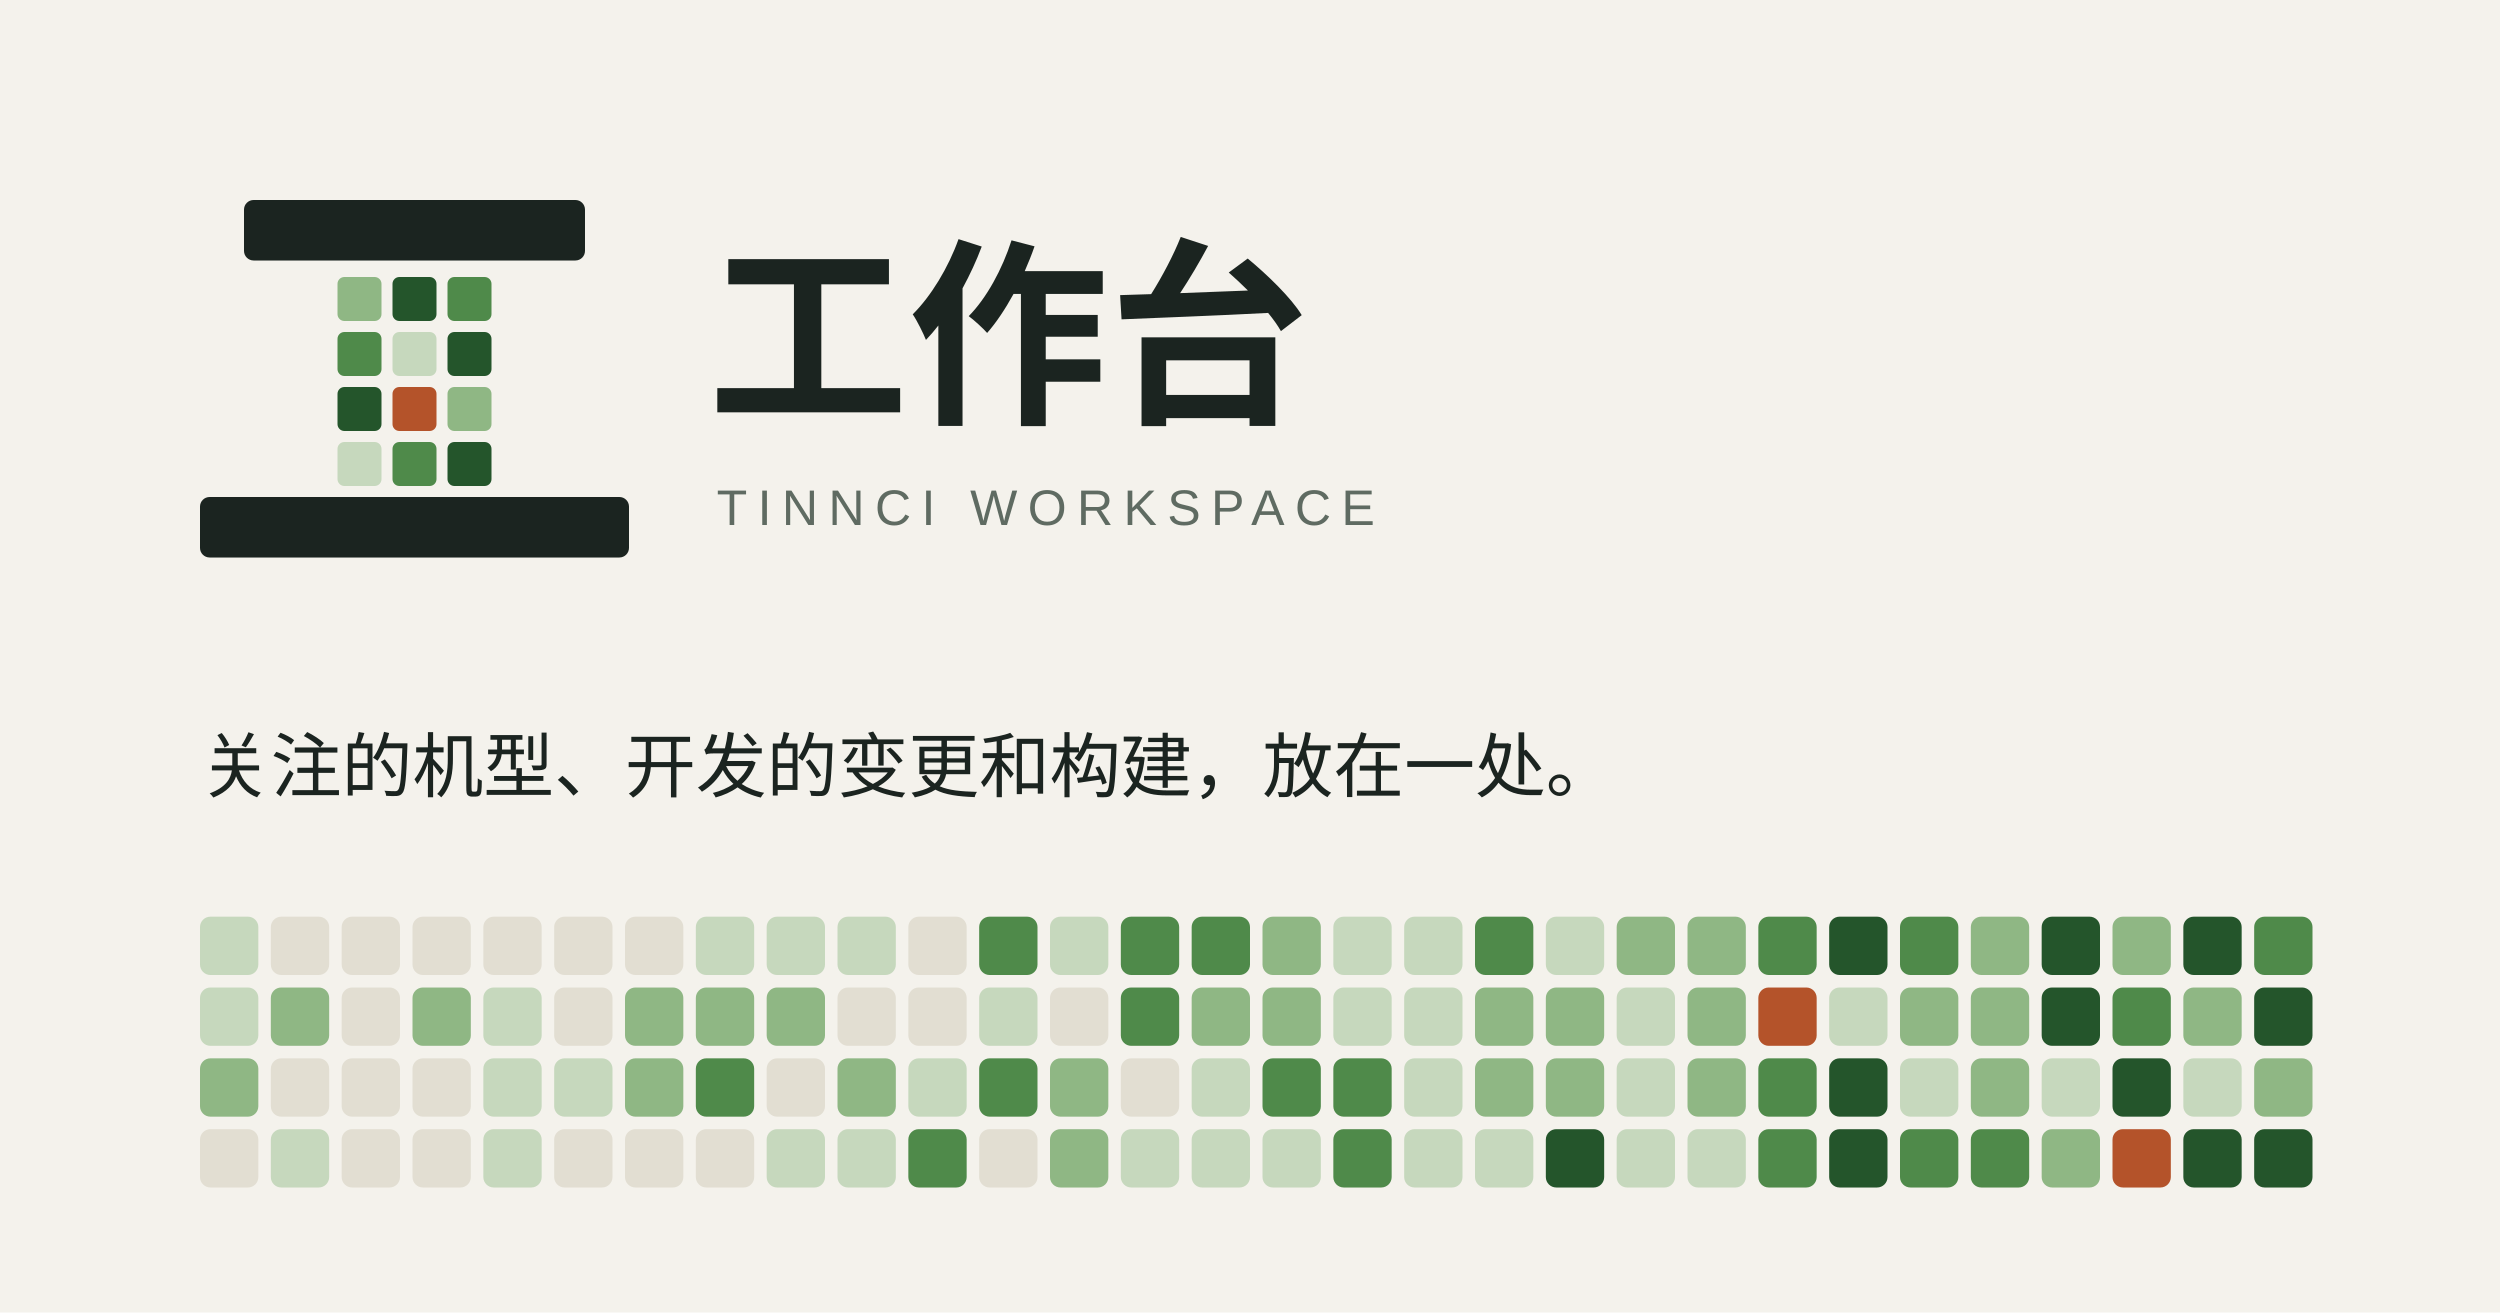
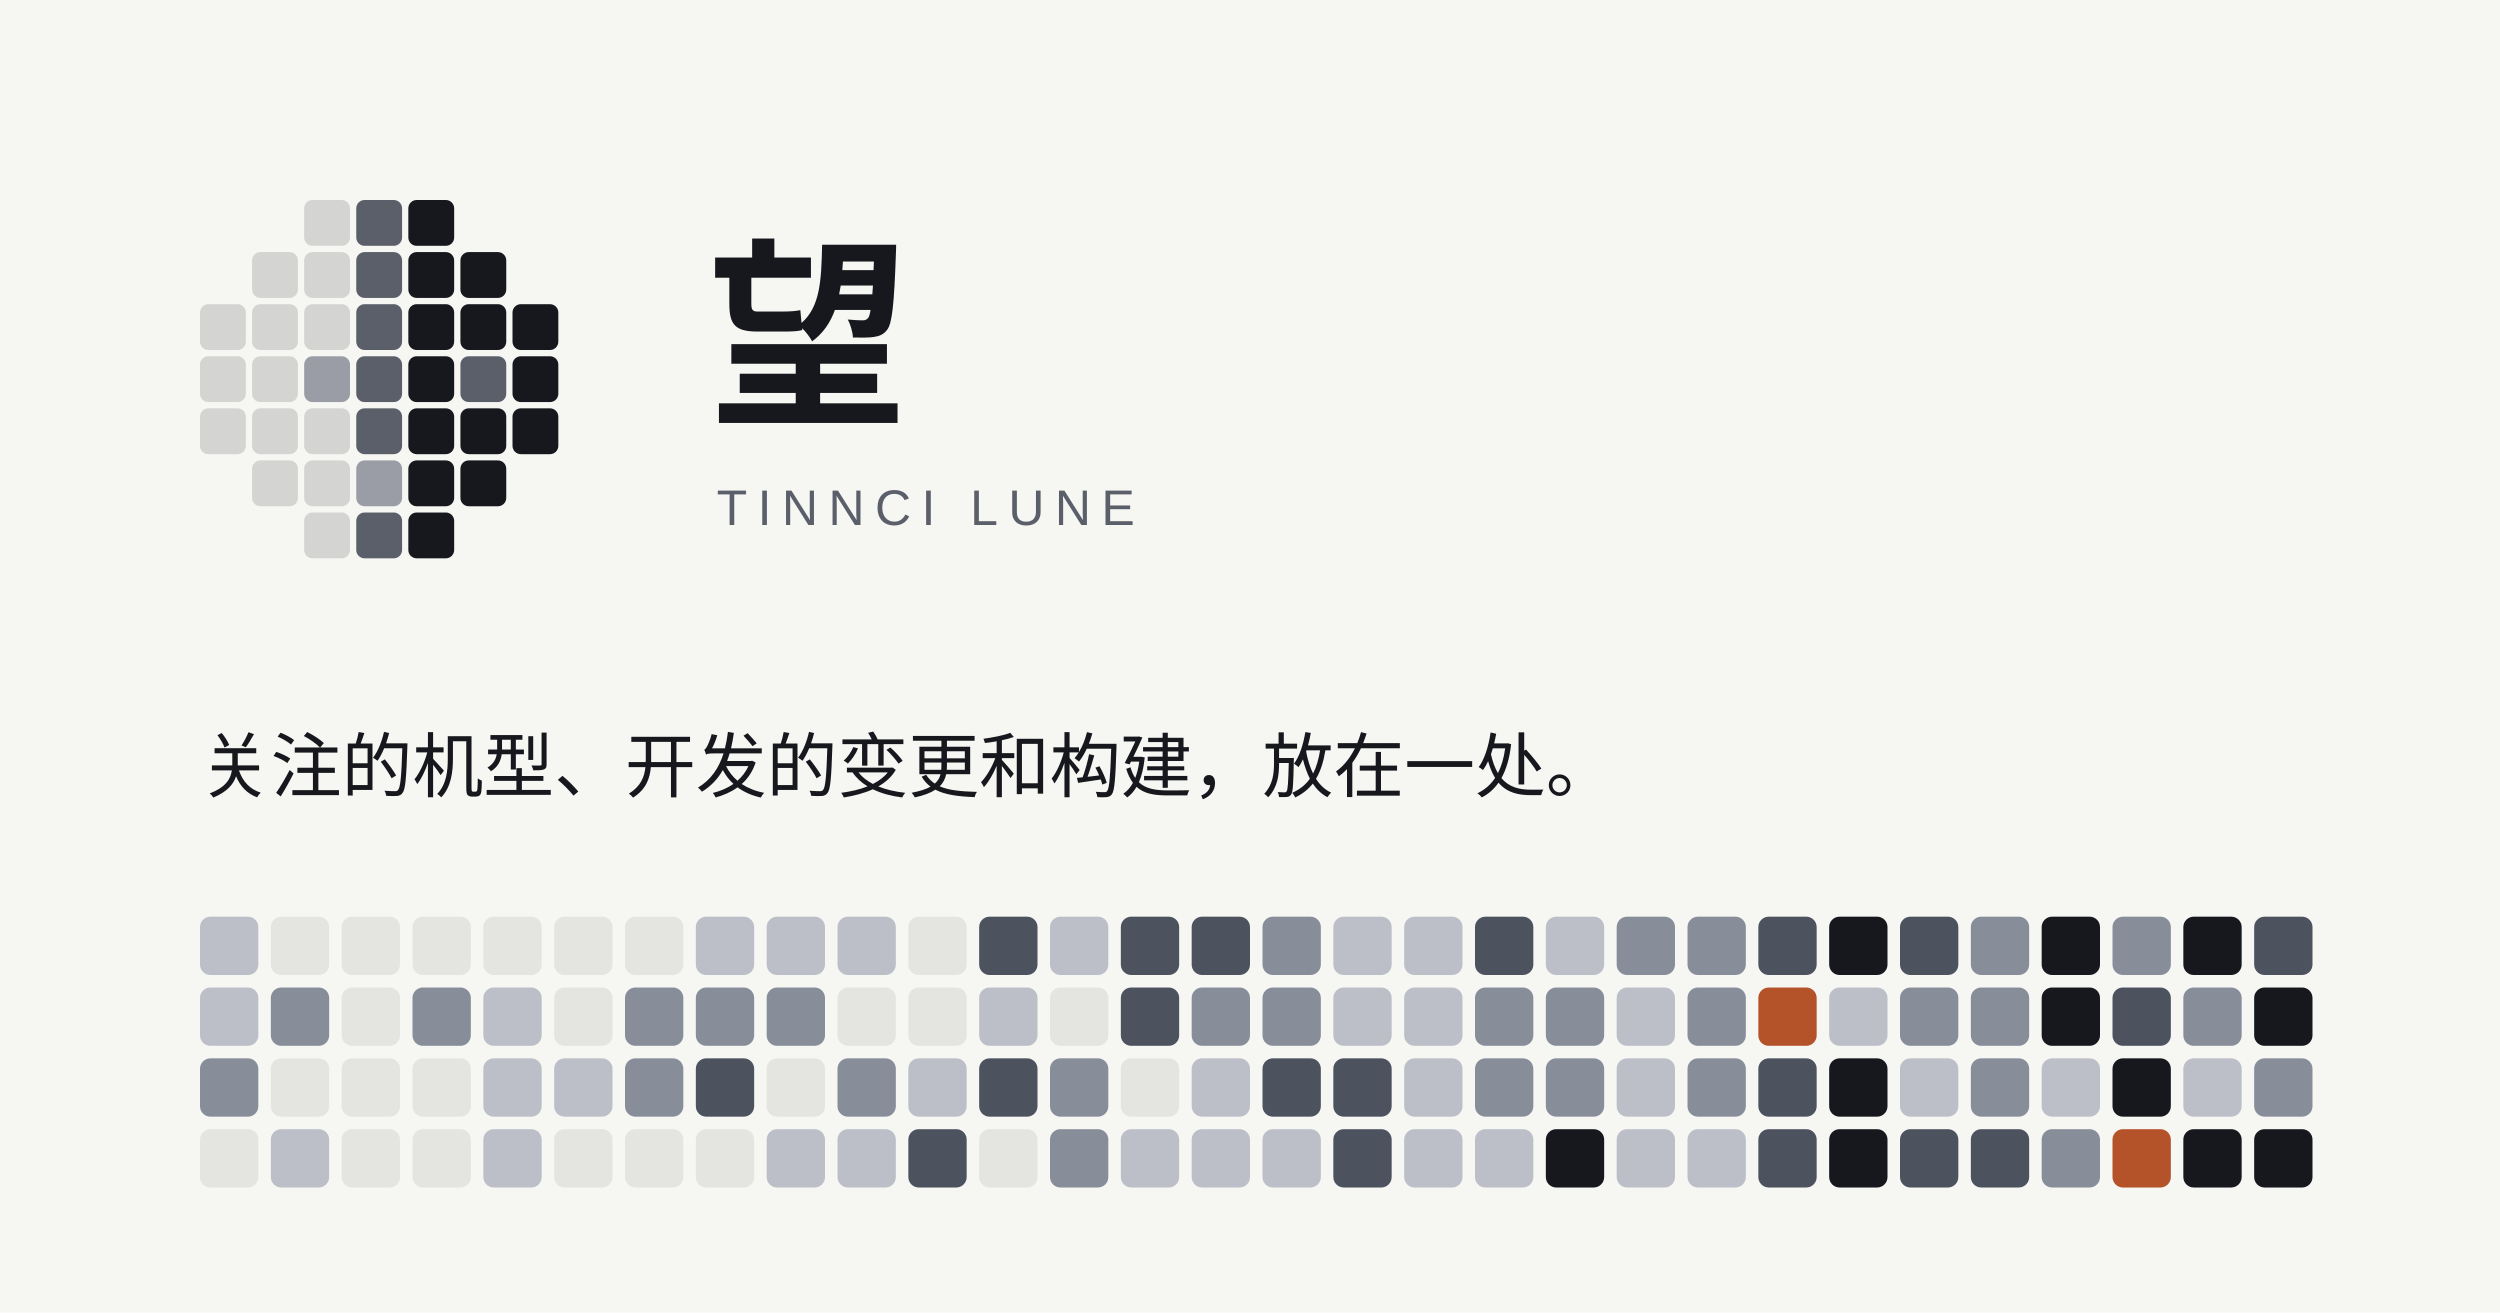
<svg xmlns="http://www.w3.org/2000/svg" viewBox="0 0 1200 630" width="1200" height="630">
-   <rect width="1200" height="630" fill="#f4f2ec" />
-   <g transform="translate(96 96) scale(0.33) translate(-200 -252)">
-     <rect x="264" y="252" width="496" height="88" rx="14" fill="#1b2420" />
-     <rect x="200" y="684" width="624" height="88" rx="14" fill="#1b2420" />
-     <rect x="400" y="364" width="64" height="64" rx="10" fill="#8fb784" />
-     <rect x="480" y="364" width="64" height="64" rx="10" fill="#24552b" />
-     <rect x="560" y="364" width="64" height="64" rx="10" fill="#4f8a4a" />
-     <rect x="400" y="444" width="64" height="64" rx="10" fill="#4f8a4a" />
-     <rect x="480" y="444" width="64" height="64" rx="10" fill="#c6d8bd" />
-     <rect x="560" y="444" width="64" height="64" rx="10" fill="#24552b" />
-     <rect x="400" y="524" width="64" height="64" rx="10" fill="#24552b" />
-     <rect x="480" y="524" width="64" height="64" rx="10" fill="#b4532a" />
-     <rect x="560" y="524" width="64" height="64" rx="10" fill="#8fb784" />
-     <rect x="400" y="604" width="64" height="64" rx="10" fill="#c6d8bd" />
-     <rect x="480" y="604" width="64" height="64" rx="10" fill="#4f8a4a" />
-     <rect x="560" y="604" width="64" height="64" rx="10" fill="#24552b" />
-   </g>
-   <text x="340" y="196" font-family="'Noto Serif SC','Source Han Serif SC','Songti SC',Georgia,serif" font-size="96" font-weight="700" fill="#1b2420">工作台</text>
-   <text x="344" y="252" font-family="'Segoe UI','Helvetica Neue',Arial,sans-serif" font-size="24" letter-spacing="5" fill="#5f6b62">TINNCI WORKSPACE</text>
-   <text x="96" y="380" font-family="'Noto Serif SC','Source Han Serif SC',Georgia,serif" font-size="34" fill="#1b2420">关注的机型、开发的变更和构建，放在一处。</text>
-   <rect x="96" y="440" width="28" height="28" rx="5" fill="#c6d8bd" />
-   <rect x="96" y="474" width="28" height="28" rx="5" fill="#c6d8bd" />
-   <rect x="96" y="508" width="28" height="28" rx="5" fill="#8fb784" />
-   <rect x="96" y="542" width="28" height="28" rx="5" fill="#e2ded2" />
-   <rect x="130" y="440" width="28" height="28" rx="5" fill="#e2ded2" />
-   <rect x="130" y="474" width="28" height="28" rx="5" fill="#8fb784" />
-   <rect x="130" y="508" width="28" height="28" rx="5" fill="#e2ded2" />
-   <rect x="130" y="542" width="28" height="28" rx="5" fill="#c6d8bd" />
-   <rect x="164" y="440" width="28" height="28" rx="5" fill="#e2ded2" />
-   <rect x="164" y="474" width="28" height="28" rx="5" fill="#e2ded2" />
-   <rect x="164" y="508" width="28" height="28" rx="5" fill="#e2ded2" />
-   <rect x="164" y="542" width="28" height="28" rx="5" fill="#e2ded2" />
-   <rect x="198" y="440" width="28" height="28" rx="5" fill="#e2ded2" />
-   <rect x="198" y="474" width="28" height="28" rx="5" fill="#8fb784" />
-   <rect x="198" y="508" width="28" height="28" rx="5" fill="#e2ded2" />
-   <rect x="198" y="542" width="28" height="28" rx="5" fill="#e2ded2" />
-   <rect x="232" y="440" width="28" height="28" rx="5" fill="#e2ded2" />
-   <rect x="232" y="474" width="28" height="28" rx="5" fill="#c6d8bd" />
-   <rect x="232" y="508" width="28" height="28" rx="5" fill="#c6d8bd" />
-   <rect x="232" y="542" width="28" height="28" rx="5" fill="#c6d8bd" />
-   <rect x="266" y="440" width="28" height="28" rx="5" fill="#e2ded2" />
-   <rect x="266" y="474" width="28" height="28" rx="5" fill="#e2ded2" />
-   <rect x="266" y="508" width="28" height="28" rx="5" fill="#c6d8bd" />
-   <rect x="266" y="542" width="28" height="28" rx="5" fill="#e2ded2" />
-   <rect x="300" y="440" width="28" height="28" rx="5" fill="#e2ded2" />
-   <rect x="300" y="474" width="28" height="28" rx="5" fill="#8fb784" />
-   <rect x="300" y="508" width="28" height="28" rx="5" fill="#8fb784" />
-   <rect x="300" y="542" width="28" height="28" rx="5" fill="#e2ded2" />
-   <rect x="334" y="440" width="28" height="28" rx="5" fill="#c6d8bd" />
-   <rect x="334" y="474" width="28" height="28" rx="5" fill="#8fb784" />
-   <rect x="334" y="508" width="28" height="28" rx="5" fill="#4f8a4a" />
-   <rect x="334" y="542" width="28" height="28" rx="5" fill="#e2ded2" />
-   <rect x="368" y="440" width="28" height="28" rx="5" fill="#c6d8bd" />
-   <rect x="368" y="474" width="28" height="28" rx="5" fill="#8fb784" />
-   <rect x="368" y="508" width="28" height="28" rx="5" fill="#e2ded2" />
-   <rect x="368" y="542" width="28" height="28" rx="5" fill="#c6d8bd" />
-   <rect x="402" y="440" width="28" height="28" rx="5" fill="#c6d8bd" />
-   <rect x="402" y="474" width="28" height="28" rx="5" fill="#e2ded2" />
-   <rect x="402" y="508" width="28" height="28" rx="5" fill="#8fb784" />
-   <rect x="402" y="542" width="28" height="28" rx="5" fill="#c6d8bd" />
-   <rect x="436" y="440" width="28" height="28" rx="5" fill="#e2ded2" />
-   <rect x="436" y="474" width="28" height="28" rx="5" fill="#e2ded2" />
-   <rect x="436" y="508" width="28" height="28" rx="5" fill="#c6d8bd" />
-   <rect x="436" y="542" width="28" height="28" rx="5" fill="#4f8a4a" />
-   <rect x="470" y="440" width="28" height="28" rx="5" fill="#4f8a4a" />
-   <rect x="470" y="474" width="28" height="28" rx="5" fill="#c6d8bd" />
-   <rect x="470" y="508" width="28" height="28" rx="5" fill="#4f8a4a" />
-   <rect x="470" y="542" width="28" height="28" rx="5" fill="#e2ded2" />
-   <rect x="504" y="440" width="28" height="28" rx="5" fill="#c6d8bd" />
-   <rect x="504" y="474" width="28" height="28" rx="5" fill="#e2ded2" />
-   <rect x="504" y="508" width="28" height="28" rx="5" fill="#8fb784" />
-   <rect x="504" y="542" width="28" height="28" rx="5" fill="#8fb784" />
-   <rect x="538" y="440" width="28" height="28" rx="5" fill="#4f8a4a" />
-   <rect x="538" y="474" width="28" height="28" rx="5" fill="#4f8a4a" />
-   <rect x="538" y="508" width="28" height="28" rx="5" fill="#e2ded2" />
-   <rect x="538" y="542" width="28" height="28" rx="5" fill="#c6d8bd" />
-   <rect x="572" y="440" width="28" height="28" rx="5" fill="#4f8a4a" />
-   <rect x="572" y="474" width="28" height="28" rx="5" fill="#8fb784" />
-   <rect x="572" y="508" width="28" height="28" rx="5" fill="#c6d8bd" />
-   <rect x="572" y="542" width="28" height="28" rx="5" fill="#c6d8bd" />
-   <rect x="606" y="440" width="28" height="28" rx="5" fill="#8fb784" />
-   <rect x="606" y="474" width="28" height="28" rx="5" fill="#8fb784" />
-   <rect x="606" y="508" width="28" height="28" rx="5" fill="#4f8a4a" />
-   <rect x="606" y="542" width="28" height="28" rx="5" fill="#c6d8bd" />
-   <rect x="640" y="440" width="28" height="28" rx="5" fill="#c6d8bd" />
-   <rect x="640" y="474" width="28" height="28" rx="5" fill="#c6d8bd" />
-   <rect x="640" y="508" width="28" height="28" rx="5" fill="#4f8a4a" />
-   <rect x="640" y="542" width="28" height="28" rx="5" fill="#4f8a4a" />
-   <rect x="674" y="440" width="28" height="28" rx="5" fill="#c6d8bd" />
-   <rect x="674" y="474" width="28" height="28" rx="5" fill="#c6d8bd" />
-   <rect x="674" y="508" width="28" height="28" rx="5" fill="#c6d8bd" />
-   <rect x="674" y="542" width="28" height="28" rx="5" fill="#c6d8bd" />
-   <rect x="708" y="440" width="28" height="28" rx="5" fill="#4f8a4a" />
-   <rect x="708" y="474" width="28" height="28" rx="5" fill="#8fb784" />
-   <rect x="708" y="508" width="28" height="28" rx="5" fill="#8fb784" />
-   <rect x="708" y="542" width="28" height="28" rx="5" fill="#c6d8bd" />
-   <rect x="742" y="440" width="28" height="28" rx="5" fill="#c6d8bd" />
-   <rect x="742" y="474" width="28" height="28" rx="5" fill="#8fb784" />
-   <rect x="742" y="508" width="28" height="28" rx="5" fill="#8fb784" />
-   <rect x="742" y="542" width="28" height="28" rx="5" fill="#24552b" />
-   <rect x="776" y="440" width="28" height="28" rx="5" fill="#8fb784" />
-   <rect x="776" y="474" width="28" height="28" rx="5" fill="#c6d8bd" />
-   <rect x="776" y="508" width="28" height="28" rx="5" fill="#c6d8bd" />
-   <rect x="776" y="542" width="28" height="28" rx="5" fill="#c6d8bd" />
-   <rect x="810" y="440" width="28" height="28" rx="5" fill="#8fb784" />
-   <rect x="810" y="474" width="28" height="28" rx="5" fill="#8fb784" />
-   <rect x="810" y="508" width="28" height="28" rx="5" fill="#8fb784" />
-   <rect x="810" y="542" width="28" height="28" rx="5" fill="#c6d8bd" />
-   <rect x="844" y="440" width="28" height="28" rx="5" fill="#4f8a4a" />
+   <rect width="1200" height="630" fill="#f6f6f3" />
+   <rect x="146" y="96" width="22" height="22" rx="4" fill="#d4d5d3" />
+   <rect x="171" y="96" width="22" height="22" rx="4" fill="#5b5f69" />
+   <rect x="196" y="96" width="22" height="22" rx="4" fill="#16181d" />
+   <rect x="121" y="121" width="22" height="22" rx="4" fill="#d4d5d3" />
+   <rect x="146" y="121" width="22" height="22" rx="4" fill="#d4d5d3" />
+   <rect x="171" y="121" width="22" height="22" rx="4" fill="#5b5f69" />
+   <rect x="196" y="121" width="22" height="22" rx="4" fill="#16181d" />
+   <rect x="221" y="121" width="22" height="22" rx="4" fill="#16181d" />
+   <rect x="96" y="146" width="22" height="22" rx="4" fill="#d4d5d3" />
+   <rect x="121" y="146" width="22" height="22" rx="4" fill="#d4d5d3" />
+   <rect x="146" y="146" width="22" height="22" rx="4" fill="#d4d5d3" />
+   <rect x="171" y="146" width="22" height="22" rx="4" fill="#5b5f69" />
+   <rect x="196" y="146" width="22" height="22" rx="4" fill="#16181d" />
+   <rect x="221" y="146" width="22" height="22" rx="4" fill="#16181d" />
+   <rect x="246" y="146" width="22" height="22" rx="4" fill="#16181d" />
+   <rect x="96" y="171" width="22" height="22" rx="4" fill="#d4d5d3" />
+   <rect x="121" y="171" width="22" height="22" rx="4" fill="#d4d5d3" />
+   <rect x="146" y="171" width="22" height="22" rx="4" fill="#9a9da5" />
+   <rect x="171" y="171" width="22" height="22" rx="4" fill="#5b5f69" />
+   <rect x="196" y="171" width="22" height="22" rx="4" fill="#16181d" />
+   <rect x="221" y="171" width="22" height="22" rx="4" fill="#5b5f69" />
+   <rect x="246" y="171" width="22" height="22" rx="4" fill="#16181d" />
+   <rect x="96" y="196" width="22" height="22" rx="4" fill="#d4d5d3" />
+   <rect x="121" y="196" width="22" height="22" rx="4" fill="#d4d5d3" />
+   <rect x="146" y="196" width="22" height="22" rx="4" fill="#d4d5d3" />
+   <rect x="171" y="196" width="22" height="22" rx="4" fill="#5b5f69" />
+   <rect x="196" y="196" width="22" height="22" rx="4" fill="#16181d" />
+   <rect x="221" y="196" width="22" height="22" rx="4" fill="#16181d" />
+   <rect x="246" y="196" width="22" height="22" rx="4" fill="#16181d" />
+   <rect x="121" y="221" width="22" height="22" rx="4" fill="#d4d5d3" />
+   <rect x="146" y="221" width="22" height="22" rx="4" fill="#d4d5d3" />
+   <rect x="171" y="221" width="22" height="22" rx="4" fill="#9a9da5" />
+   <rect x="196" y="221" width="22" height="22" rx="4" fill="#16181d" />
+   <rect x="221" y="221" width="22" height="22" rx="4" fill="#16181d" />
+   <rect x="146" y="246" width="22" height="22" rx="4" fill="#d4d5d3" />
+   <rect x="171" y="246" width="22" height="22" rx="4" fill="#5b5f69" />
+   <rect x="196" y="246" width="22" height="22" rx="4" fill="#16181d" />
+   <text x="340" y="196" font-family="'Noto Serif SC','Source Han Serif SC','Songti SC',Georgia,serif" font-size="96" font-weight="700" fill="#16181d">望</text>
+   <text x="344" y="252" font-family="'Segoe UI','Helvetica Neue',Arial,sans-serif" font-size="24" letter-spacing="5" fill="#5b5f69">TINNCI LUNE</text>
+   <text x="96" y="380" font-family="'Noto Serif SC','Source Han Serif SC',Georgia,serif" font-size="34" fill="#16181d">关注的机型、开发的变更和构建，放在一处。</text>
+   <rect x="96" y="440" width="28" height="28" rx="5" fill="#bcbfc8" />
+   <rect x="96" y="474" width="28" height="28" rx="5" fill="#bcbfc8" />
+   <rect x="96" y="508" width="28" height="28" rx="5" fill="#888d9a" />
+   <rect x="96" y="542" width="28" height="28" rx="5" fill="#e4e4e0" />
+   <rect x="130" y="440" width="28" height="28" rx="5" fill="#e4e4e0" />
+   <rect x="130" y="474" width="28" height="28" rx="5" fill="#888d9a" />
+   <rect x="130" y="508" width="28" height="28" rx="5" fill="#e4e4e0" />
+   <rect x="130" y="542" width="28" height="28" rx="5" fill="#bcbfc8" />
+   <rect x="164" y="440" width="28" height="28" rx="5" fill="#e4e4e0" />
+   <rect x="164" y="474" width="28" height="28" rx="5" fill="#e4e4e0" />
+   <rect x="164" y="508" width="28" height="28" rx="5" fill="#e4e4e0" />
+   <rect x="164" y="542" width="28" height="28" rx="5" fill="#e4e4e0" />
+   <rect x="198" y="440" width="28" height="28" rx="5" fill="#e4e4e0" />
+   <rect x="198" y="474" width="28" height="28" rx="5" fill="#888d9a" />
+   <rect x="198" y="508" width="28" height="28" rx="5" fill="#e4e4e0" />
+   <rect x="198" y="542" width="28" height="28" rx="5" fill="#e4e4e0" />
+   <rect x="232" y="440" width="28" height="28" rx="5" fill="#e4e4e0" />
+   <rect x="232" y="474" width="28" height="28" rx="5" fill="#bcbfc8" />
+   <rect x="232" y="508" width="28" height="28" rx="5" fill="#bcbfc8" />
+   <rect x="232" y="542" width="28" height="28" rx="5" fill="#bcbfc8" />
+   <rect x="266" y="440" width="28" height="28" rx="5" fill="#e4e4e0" />
+   <rect x="266" y="474" width="28" height="28" rx="5" fill="#e4e4e0" />
+   <rect x="266" y="508" width="28" height="28" rx="5" fill="#bcbfc8" />
+   <rect x="266" y="542" width="28" height="28" rx="5" fill="#e4e4e0" />
+   <rect x="300" y="440" width="28" height="28" rx="5" fill="#e4e4e0" />
+   <rect x="300" y="474" width="28" height="28" rx="5" fill="#888d9a" />
+   <rect x="300" y="508" width="28" height="28" rx="5" fill="#888d9a" />
+   <rect x="300" y="542" width="28" height="28" rx="5" fill="#e4e4e0" />
+   <rect x="334" y="440" width="28" height="28" rx="5" fill="#bcbfc8" />
+   <rect x="334" y="474" width="28" height="28" rx="5" fill="#888d9a" />
+   <rect x="334" y="508" width="28" height="28" rx="5" fill="#4d525f" />
+   <rect x="334" y="542" width="28" height="28" rx="5" fill="#e4e4e0" />
+   <rect x="368" y="440" width="28" height="28" rx="5" fill="#bcbfc8" />
+   <rect x="368" y="474" width="28" height="28" rx="5" fill="#888d9a" />
+   <rect x="368" y="508" width="28" height="28" rx="5" fill="#e4e4e0" />
+   <rect x="368" y="542" width="28" height="28" rx="5" fill="#bcbfc8" />
+   <rect x="402" y="440" width="28" height="28" rx="5" fill="#bcbfc8" />
+   <rect x="402" y="474" width="28" height="28" rx="5" fill="#e4e4e0" />
+   <rect x="402" y="508" width="28" height="28" rx="5" fill="#888d9a" />
+   <rect x="402" y="542" width="28" height="28" rx="5" fill="#bcbfc8" />
+   <rect x="436" y="440" width="28" height="28" rx="5" fill="#e4e4e0" />
+   <rect x="436" y="474" width="28" height="28" rx="5" fill="#e4e4e0" />
+   <rect x="436" y="508" width="28" height="28" rx="5" fill="#bcbfc8" />
+   <rect x="436" y="542" width="28" height="28" rx="5" fill="#4d525f" />
+   <rect x="470" y="440" width="28" height="28" rx="5" fill="#4d525f" />
+   <rect x="470" y="474" width="28" height="28" rx="5" fill="#bcbfc8" />
+   <rect x="470" y="508" width="28" height="28" rx="5" fill="#4d525f" />
+   <rect x="470" y="542" width="28" height="28" rx="5" fill="#e4e4e0" />
+   <rect x="504" y="440" width="28" height="28" rx="5" fill="#bcbfc8" />
+   <rect x="504" y="474" width="28" height="28" rx="5" fill="#e4e4e0" />
+   <rect x="504" y="508" width="28" height="28" rx="5" fill="#888d9a" />
+   <rect x="504" y="542" width="28" height="28" rx="5" fill="#888d9a" />
+   <rect x="538" y="440" width="28" height="28" rx="5" fill="#4d525f" />
+   <rect x="538" y="474" width="28" height="28" rx="5" fill="#4d525f" />
+   <rect x="538" y="508" width="28" height="28" rx="5" fill="#e4e4e0" />
+   <rect x="538" y="542" width="28" height="28" rx="5" fill="#bcbfc8" />
+   <rect x="572" y="440" width="28" height="28" rx="5" fill="#4d525f" />
+   <rect x="572" y="474" width="28" height="28" rx="5" fill="#888d9a" />
+   <rect x="572" y="508" width="28" height="28" rx="5" fill="#bcbfc8" />
+   <rect x="572" y="542" width="28" height="28" rx="5" fill="#bcbfc8" />
+   <rect x="606" y="440" width="28" height="28" rx="5" fill="#888d9a" />
+   <rect x="606" y="474" width="28" height="28" rx="5" fill="#888d9a" />
+   <rect x="606" y="508" width="28" height="28" rx="5" fill="#4d525f" />
+   <rect x="606" y="542" width="28" height="28" rx="5" fill="#bcbfc8" />
+   <rect x="640" y="440" width="28" height="28" rx="5" fill="#bcbfc8" />
+   <rect x="640" y="474" width="28" height="28" rx="5" fill="#bcbfc8" />
+   <rect x="640" y="508" width="28" height="28" rx="5" fill="#4d525f" />
+   <rect x="640" y="542" width="28" height="28" rx="5" fill="#4d525f" />
+   <rect x="674" y="440" width="28" height="28" rx="5" fill="#bcbfc8" />
+   <rect x="674" y="474" width="28" height="28" rx="5" fill="#bcbfc8" />
+   <rect x="674" y="508" width="28" height="28" rx="5" fill="#bcbfc8" />
+   <rect x="674" y="542" width="28" height="28" rx="5" fill="#bcbfc8" />
+   <rect x="708" y="440" width="28" height="28" rx="5" fill="#4d525f" />
+   <rect x="708" y="474" width="28" height="28" rx="5" fill="#888d9a" />
+   <rect x="708" y="508" width="28" height="28" rx="5" fill="#888d9a" />
+   <rect x="708" y="542" width="28" height="28" rx="5" fill="#bcbfc8" />
+   <rect x="742" y="440" width="28" height="28" rx="5" fill="#bcbfc8" />
+   <rect x="742" y="474" width="28" height="28" rx="5" fill="#888d9a" />
+   <rect x="742" y="508" width="28" height="28" rx="5" fill="#888d9a" />
+   <rect x="742" y="542" width="28" height="28" rx="5" fill="#16181d" />
+   <rect x="776" y="440" width="28" height="28" rx="5" fill="#888d9a" />
+   <rect x="776" y="474" width="28" height="28" rx="5" fill="#bcbfc8" />
+   <rect x="776" y="508" width="28" height="28" rx="5" fill="#bcbfc8" />
+   <rect x="776" y="542" width="28" height="28" rx="5" fill="#bcbfc8" />
+   <rect x="810" y="440" width="28" height="28" rx="5" fill="#888d9a" />
+   <rect x="810" y="474" width="28" height="28" rx="5" fill="#888d9a" />
+   <rect x="810" y="508" width="28" height="28" rx="5" fill="#888d9a" />
+   <rect x="810" y="542" width="28" height="28" rx="5" fill="#bcbfc8" />
+   <rect x="844" y="440" width="28" height="28" rx="5" fill="#4d525f" />
  <rect x="844" y="474" width="28" height="28" rx="5" fill="#b4532a" />
-   <rect x="844" y="508" width="28" height="28" rx="5" fill="#4f8a4a" />
-   <rect x="844" y="542" width="28" height="28" rx="5" fill="#4f8a4a" />
-   <rect x="878" y="440" width="28" height="28" rx="5" fill="#24552b" />
-   <rect x="878" y="474" width="28" height="28" rx="5" fill="#c6d8bd" />
-   <rect x="878" y="508" width="28" height="28" rx="5" fill="#24552b" />
-   <rect x="878" y="542" width="28" height="28" rx="5" fill="#24552b" />
-   <rect x="912" y="440" width="28" height="28" rx="5" fill="#4f8a4a" />
-   <rect x="912" y="474" width="28" height="28" rx="5" fill="#8fb784" />
-   <rect x="912" y="508" width="28" height="28" rx="5" fill="#c6d8bd" />
-   <rect x="912" y="542" width="28" height="28" rx="5" fill="#4f8a4a" />
-   <rect x="946" y="440" width="28" height="28" rx="5" fill="#8fb784" />
-   <rect x="946" y="474" width="28" height="28" rx="5" fill="#8fb784" />
-   <rect x="946" y="508" width="28" height="28" rx="5" fill="#8fb784" />
-   <rect x="946" y="542" width="28" height="28" rx="5" fill="#4f8a4a" />
-   <rect x="980" y="440" width="28" height="28" rx="5" fill="#24552b" />
-   <rect x="980" y="474" width="28" height="28" rx="5" fill="#24552b" />
-   <rect x="980" y="508" width="28" height="28" rx="5" fill="#c6d8bd" />
-   <rect x="980" y="542" width="28" height="28" rx="5" fill="#8fb784" />
-   <rect x="1014" y="440" width="28" height="28" rx="5" fill="#8fb784" />
-   <rect x="1014" y="474" width="28" height="28" rx="5" fill="#4f8a4a" />
-   <rect x="1014" y="508" width="28" height="28" rx="5" fill="#24552b" />
+   <rect x="844" y="508" width="28" height="28" rx="5" fill="#4d525f" />
+   <rect x="844" y="542" width="28" height="28" rx="5" fill="#4d525f" />
+   <rect x="878" y="440" width="28" height="28" rx="5" fill="#16181d" />
+   <rect x="878" y="474" width="28" height="28" rx="5" fill="#bcbfc8" />
+   <rect x="878" y="508" width="28" height="28" rx="5" fill="#16181d" />
+   <rect x="878" y="542" width="28" height="28" rx="5" fill="#16181d" />
+   <rect x="912" y="440" width="28" height="28" rx="5" fill="#4d525f" />
+   <rect x="912" y="474" width="28" height="28" rx="5" fill="#888d9a" />
+   <rect x="912" y="508" width="28" height="28" rx="5" fill="#bcbfc8" />
+   <rect x="912" y="542" width="28" height="28" rx="5" fill="#4d525f" />
+   <rect x="946" y="440" width="28" height="28" rx="5" fill="#888d9a" />
+   <rect x="946" y="474" width="28" height="28" rx="5" fill="#888d9a" />
+   <rect x="946" y="508" width="28" height="28" rx="5" fill="#888d9a" />
+   <rect x="946" y="542" width="28" height="28" rx="5" fill="#4d525f" />
+   <rect x="980" y="440" width="28" height="28" rx="5" fill="#16181d" />
+   <rect x="980" y="474" width="28" height="28" rx="5" fill="#16181d" />
+   <rect x="980" y="508" width="28" height="28" rx="5" fill="#bcbfc8" />
+   <rect x="980" y="542" width="28" height="28" rx="5" fill="#888d9a" />
+   <rect x="1014" y="440" width="28" height="28" rx="5" fill="#888d9a" />
+   <rect x="1014" y="474" width="28" height="28" rx="5" fill="#4d525f" />
+   <rect x="1014" y="508" width="28" height="28" rx="5" fill="#16181d" />
  <rect x="1014" y="542" width="28" height="28" rx="5" fill="#b4532a" />
-   <rect x="1048" y="440" width="28" height="28" rx="5" fill="#24552b" />
-   <rect x="1048" y="474" width="28" height="28" rx="5" fill="#8fb784" />
-   <rect x="1048" y="508" width="28" height="28" rx="5" fill="#c6d8bd" />
-   <rect x="1048" y="542" width="28" height="28" rx="5" fill="#24552b" />
-   <rect x="1082" y="440" width="28" height="28" rx="5" fill="#4f8a4a" />
-   <rect x="1082" y="474" width="28" height="28" rx="5" fill="#24552b" />
-   <rect x="1082" y="508" width="28" height="28" rx="5" fill="#8fb784" />
-   <rect x="1082" y="542" width="28" height="28" rx="5" fill="#24552b" />
+   <rect x="1048" y="440" width="28" height="28" rx="5" fill="#16181d" />
+   <rect x="1048" y="474" width="28" height="28" rx="5" fill="#888d9a" />
+   <rect x="1048" y="508" width="28" height="28" rx="5" fill="#bcbfc8" />
+   <rect x="1048" y="542" width="28" height="28" rx="5" fill="#16181d" />
+   <rect x="1082" y="440" width="28" height="28" rx="5" fill="#4d525f" />
+   <rect x="1082" y="474" width="28" height="28" rx="5" fill="#16181d" />
+   <rect x="1082" y="508" width="28" height="28" rx="5" fill="#888d9a" />
+   <rect x="1082" y="542" width="28" height="28" rx="5" fill="#16181d" />
</svg>
